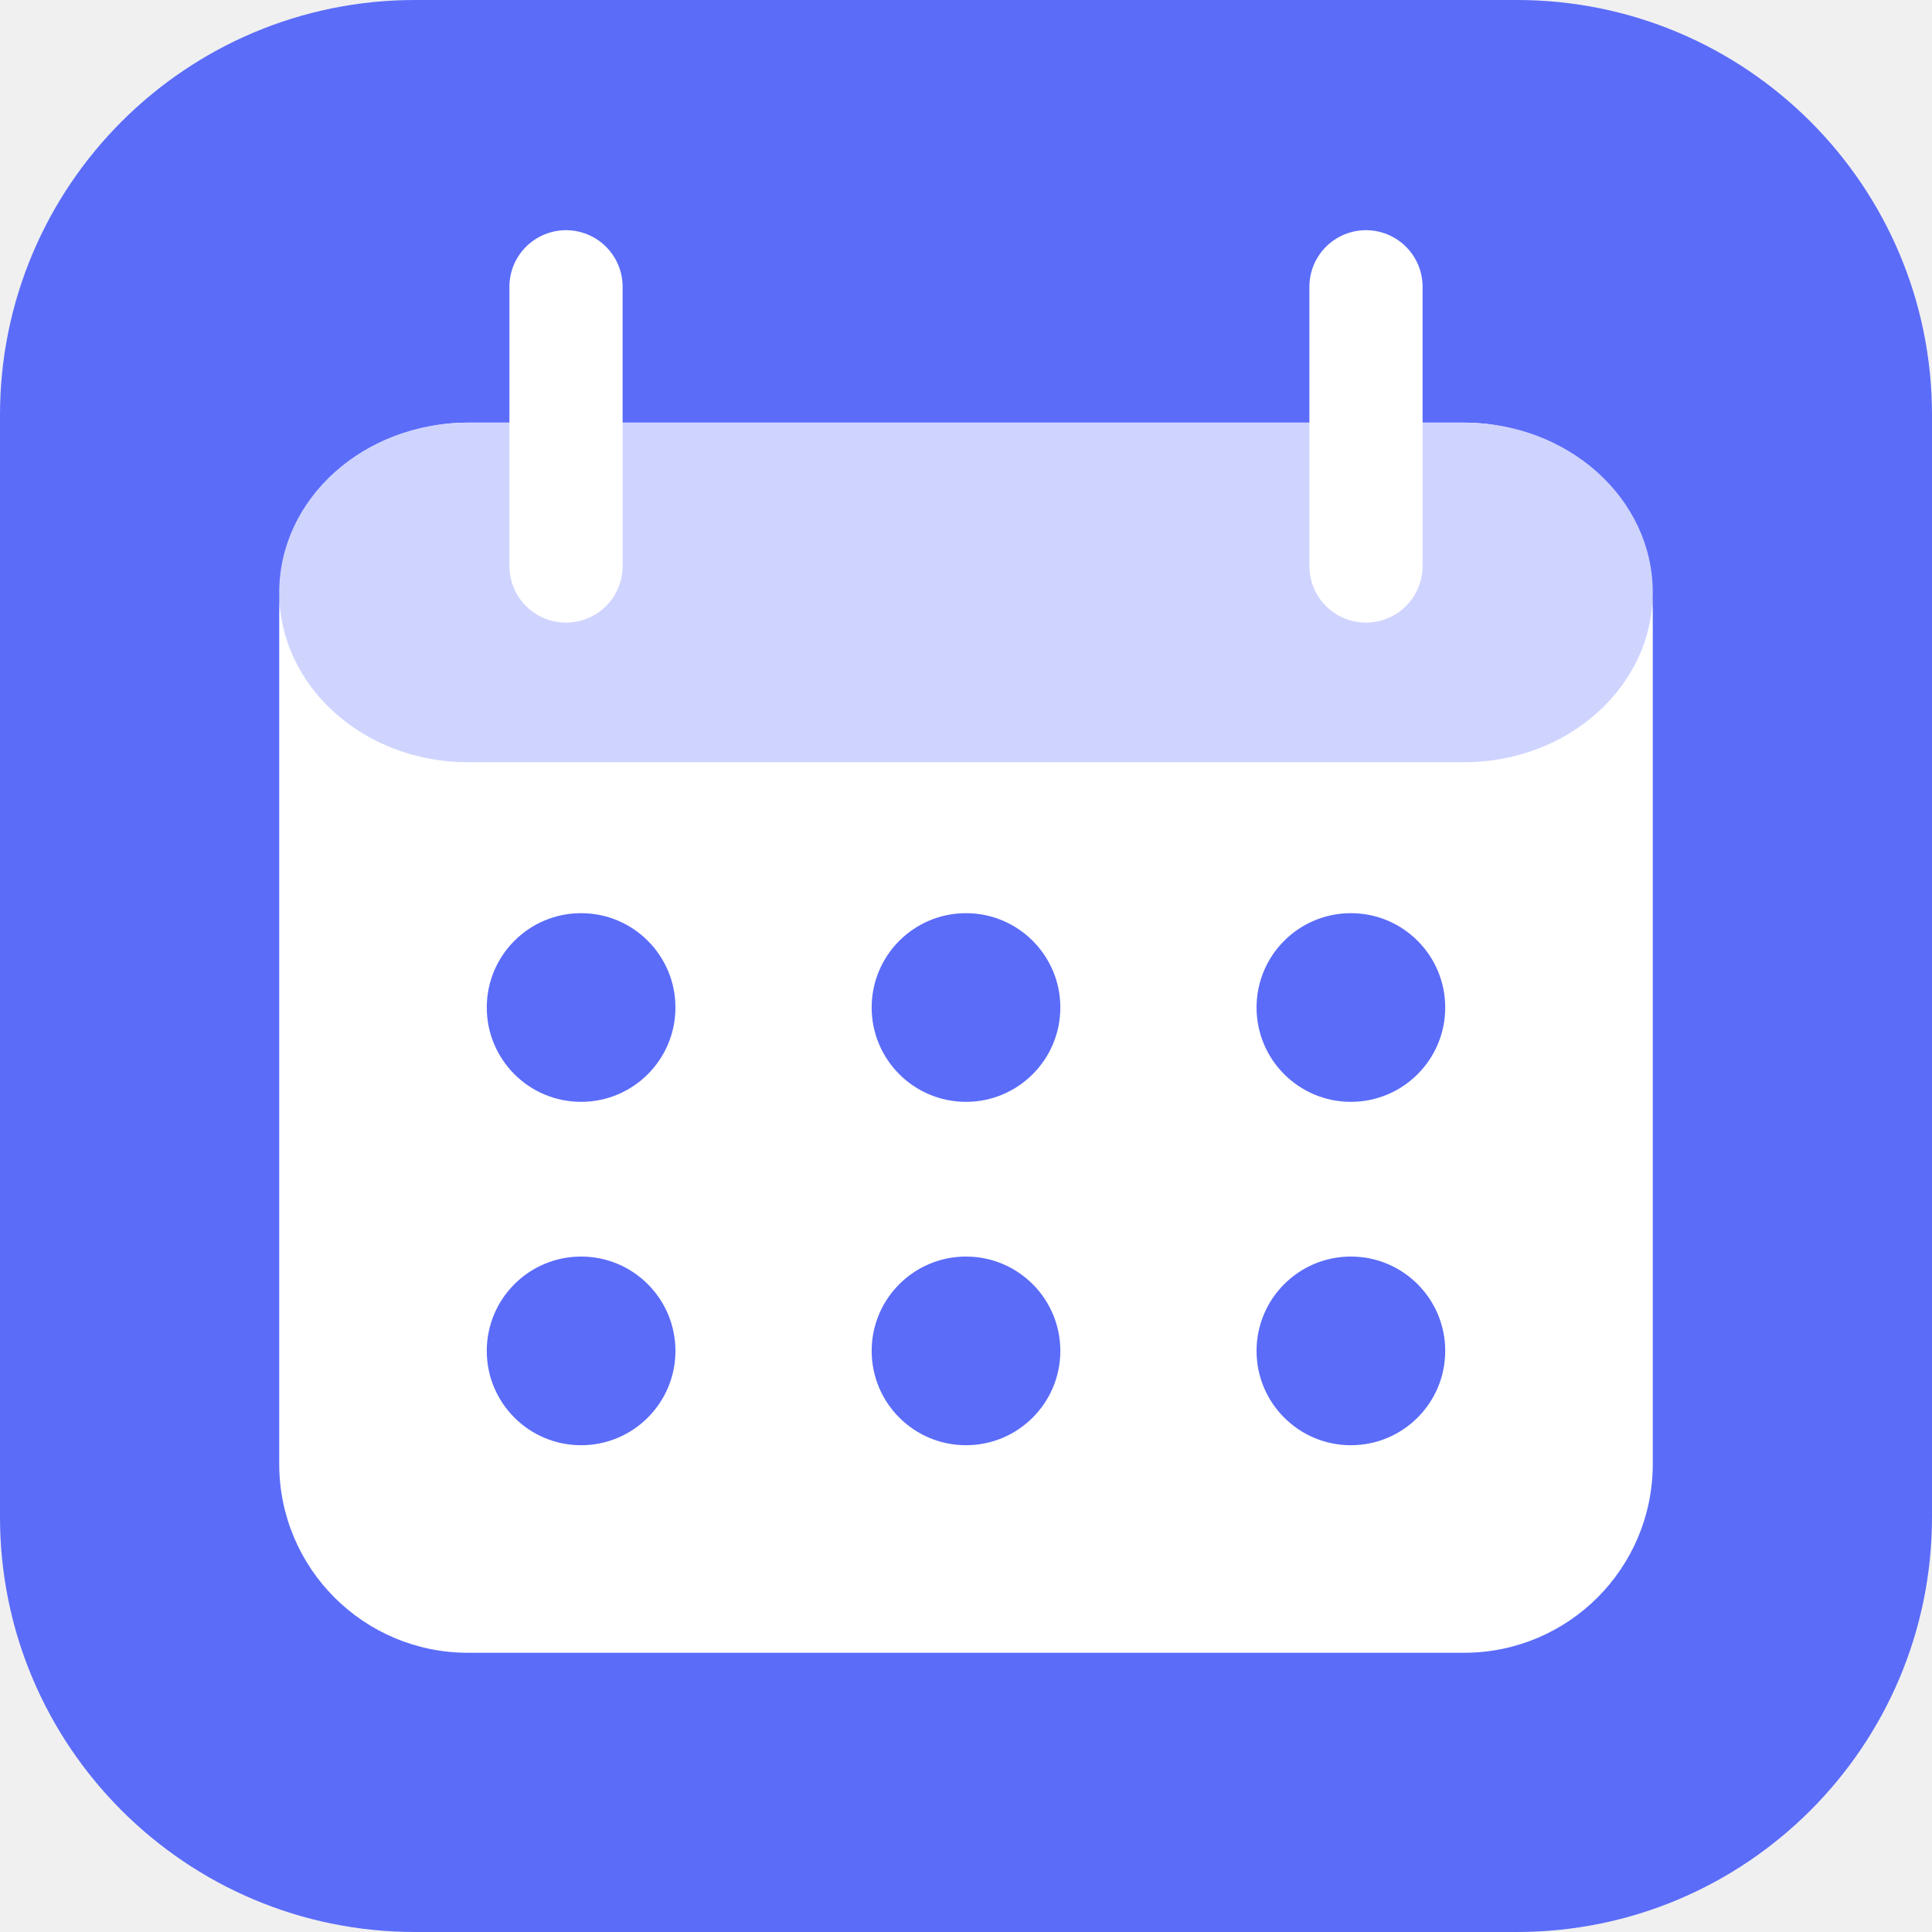
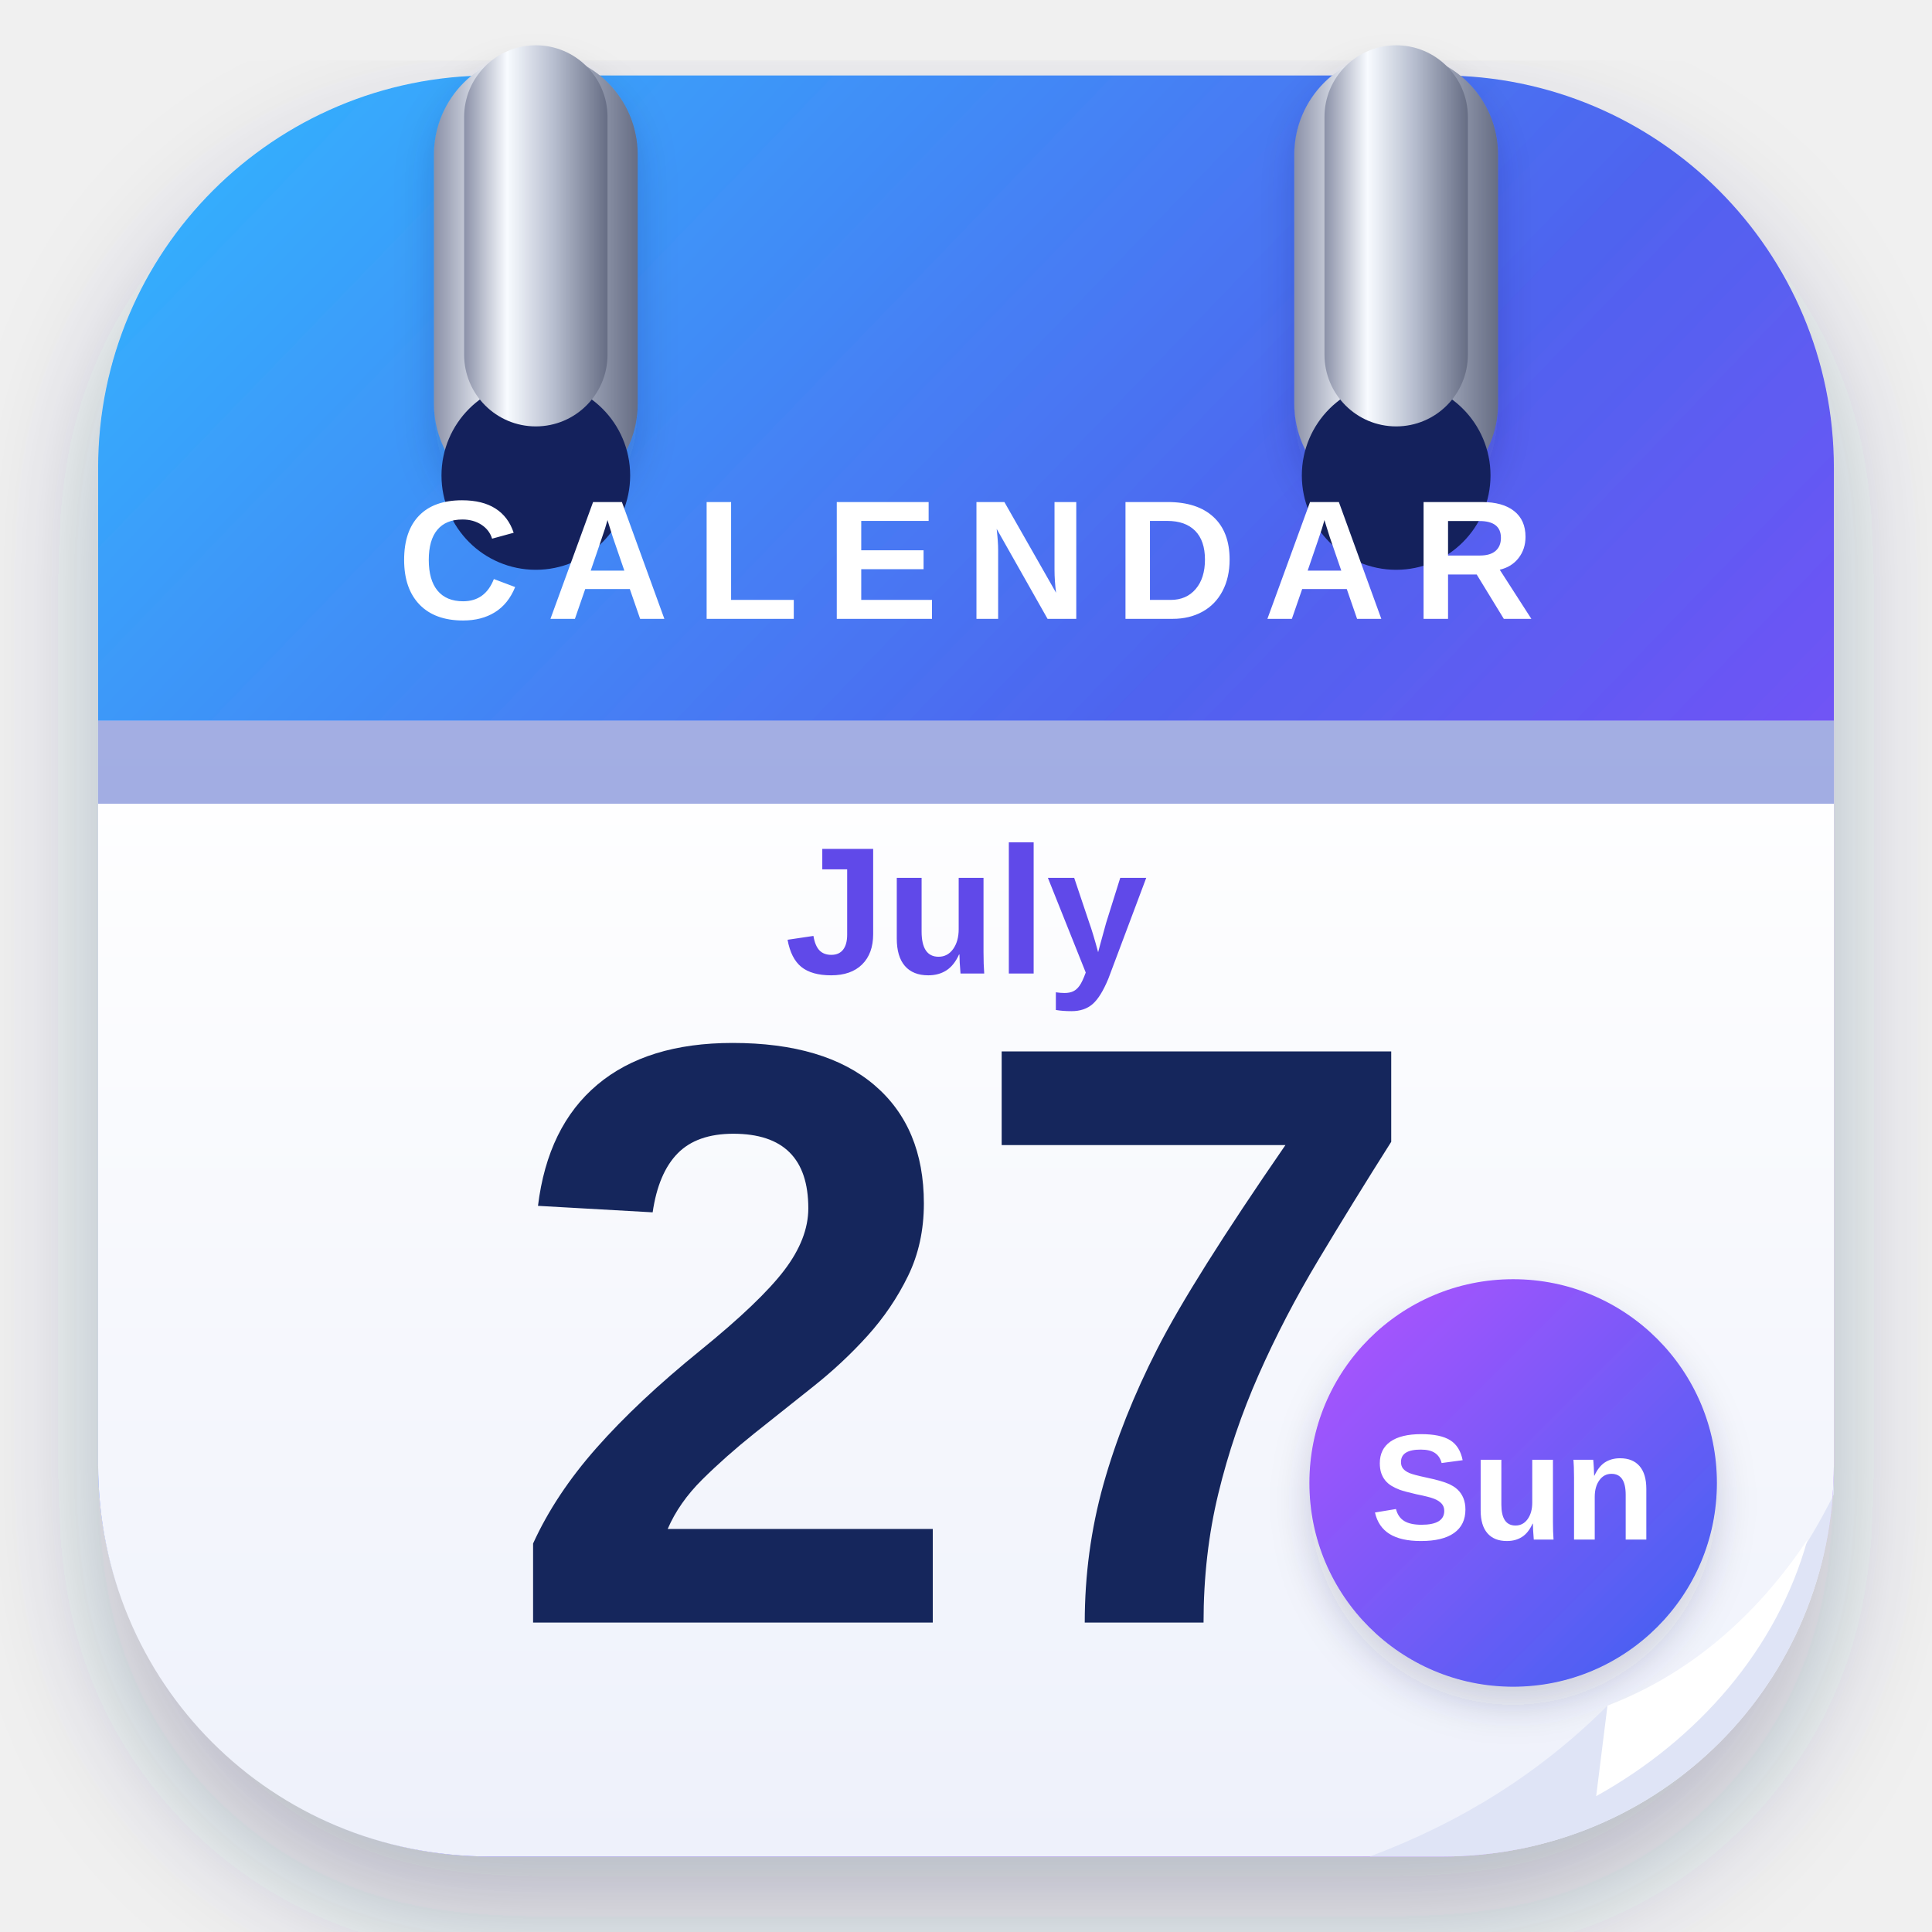
- <svg xmlns="http://www.w3.org/2000/svg" viewBox="0 0 512 512">
-   <rect width="512" height="512" rx="110" fill="#5b6cf9" />
-   <rect x="74" y="112" width="364" height="326" rx="50" fill="white" />
-   <rect x="74" y="112" width="364" height="90" rx="50" fill="#cfd4ff" />
-   <path d="M150 76v74M362 76v74" stroke="white" stroke-width="30" stroke-linecap="round" />
-   <g fill="#5b6cf9">
-     <circle cx="154" cy="267" r="25" />
-     <circle cx="256" cy="267" r="25" />
-     <circle cx="358" cy="267" r="25" />
-     <circle cx="154" cy="358" r="25" />
-     <circle cx="256" cy="358" r="25" />
-     <circle cx="358" cy="358" r="25" />
-   </g>
+ <svg xmlns="http://www.w3.org/2000/svg" viewBox="0 0 512 512" role="img" aria-label="Calendar July 27 app icon">
+   <defs>
+     <linearGradient id="bg" x1="0" y1="0" x2="1" y2="1">
+       <stop offset="0" stop-color="#31b9ff" />
+       <stop offset=".48" stop-color="#4f63ef" />
+       <stop offset="1" stop-color="#a43cff" />
+     </linearGradient>
+     <linearGradient id="paper" x1="0" y1="0" x2="0" y2="1">
+       <stop offset="0" stop-color="#ffffff" />
+       <stop offset="1" stop-color="#eef1fb" />
+     </linearGradient>
+     <linearGradient id="metal" x1="0" y1="0" x2="1" y2="0">
+       <stop offset="0" stop-color="#8b91a8" />
+       <stop offset=".3" stop-color="#f8fbff" />
+       <stop offset=".62" stop-color="#b8bfd0" />
+       <stop offset="1" stop-color="#666d84" />
+     </linearGradient>
+     <linearGradient id="badge" x1="0" y1="0" x2="1" y2="1">
+       <stop offset="0" stop-color="#b452ff" />
+       <stop offset="1" stop-color="#3b62f0" />
+     </linearGradient>
+     <filter id="shadow" x="-20%" y="-20%" width="140%" height="150%">
+       <feDropShadow dx="0" dy="16" stdDeviation="16" flood-color="#25315c" flood-opacity=".28" />
+     </filter>
+     <filter id="soft" x="-20%" y="-20%" width="140%" height="140%">
+       <feDropShadow dx="0" dy="5" stdDeviation="5" flood-color="#1c2854" flood-opacity=".18" />
+     </filter>
+   </defs>
+   <rect x="26" y="20" width="460" height="472" rx="104" fill="url(#bg)" filter="url(#shadow)" />
+   <path d="M26 191h460v197c0 58-46 104-104 104H130C72 492 26 446 26 388z" fill="url(#paper)" />
+   <path d="M26 191h460v22H26z" fill="#243fbd" opacity=".42" />
+   <rect x="115" y="14" width="54" height="120" rx="27" fill="url(#metal)" filter="url(#soft)" />
+   <rect x="343" y="14" width="54" height="120" rx="27" fill="url(#metal)" filter="url(#soft)" />
+   <circle cx="142" cy="126" r="25" fill="#14215c" />
+   <circle cx="370" cy="126" r="25" fill="#14215c" />
+   <rect x="123" y="12" width="38" height="101" rx="19" fill="url(#metal)" />
+   <rect x="351" y="12" width="38" height="101" rx="19" fill="url(#metal)" />
+   <text x="256" y="164" text-anchor="middle" font-family="Arial,Helvetica,sans-serif" font-size="45" font-weight="700" letter-spacing="7" fill="#fff">CALENDAR</text>
+   <text x="256" y="258" text-anchor="middle" font-family="Arial,Helvetica,sans-serif" font-size="48" font-weight="700" fill="#6049e9">July</text>
+   <text x="256" y="430" text-anchor="middle" font-family="Arial,Helvetica,sans-serif" font-size="220" font-weight="800" fill="#15265c">27</text>
+   <circle cx="401" cy="393" r="54" fill="url(#badge)" filter="url(#soft)" />
+   <text x="401" y="408" text-anchor="middle" font-family="Arial,Helvetica,sans-serif" font-size="40" font-weight="700" fill="#fff">Sun</text>
+   <path d="M426 452c27-8 46-28 60-56v-8c0 58-46 104-104 104h-19c24-9 45-22 63-40z" fill="#dfe4f6" />
+   <path d="M426 452c21-8 39-23 53-44-8 29-29 53-56 68z" fill="#fff" />
</svg>
